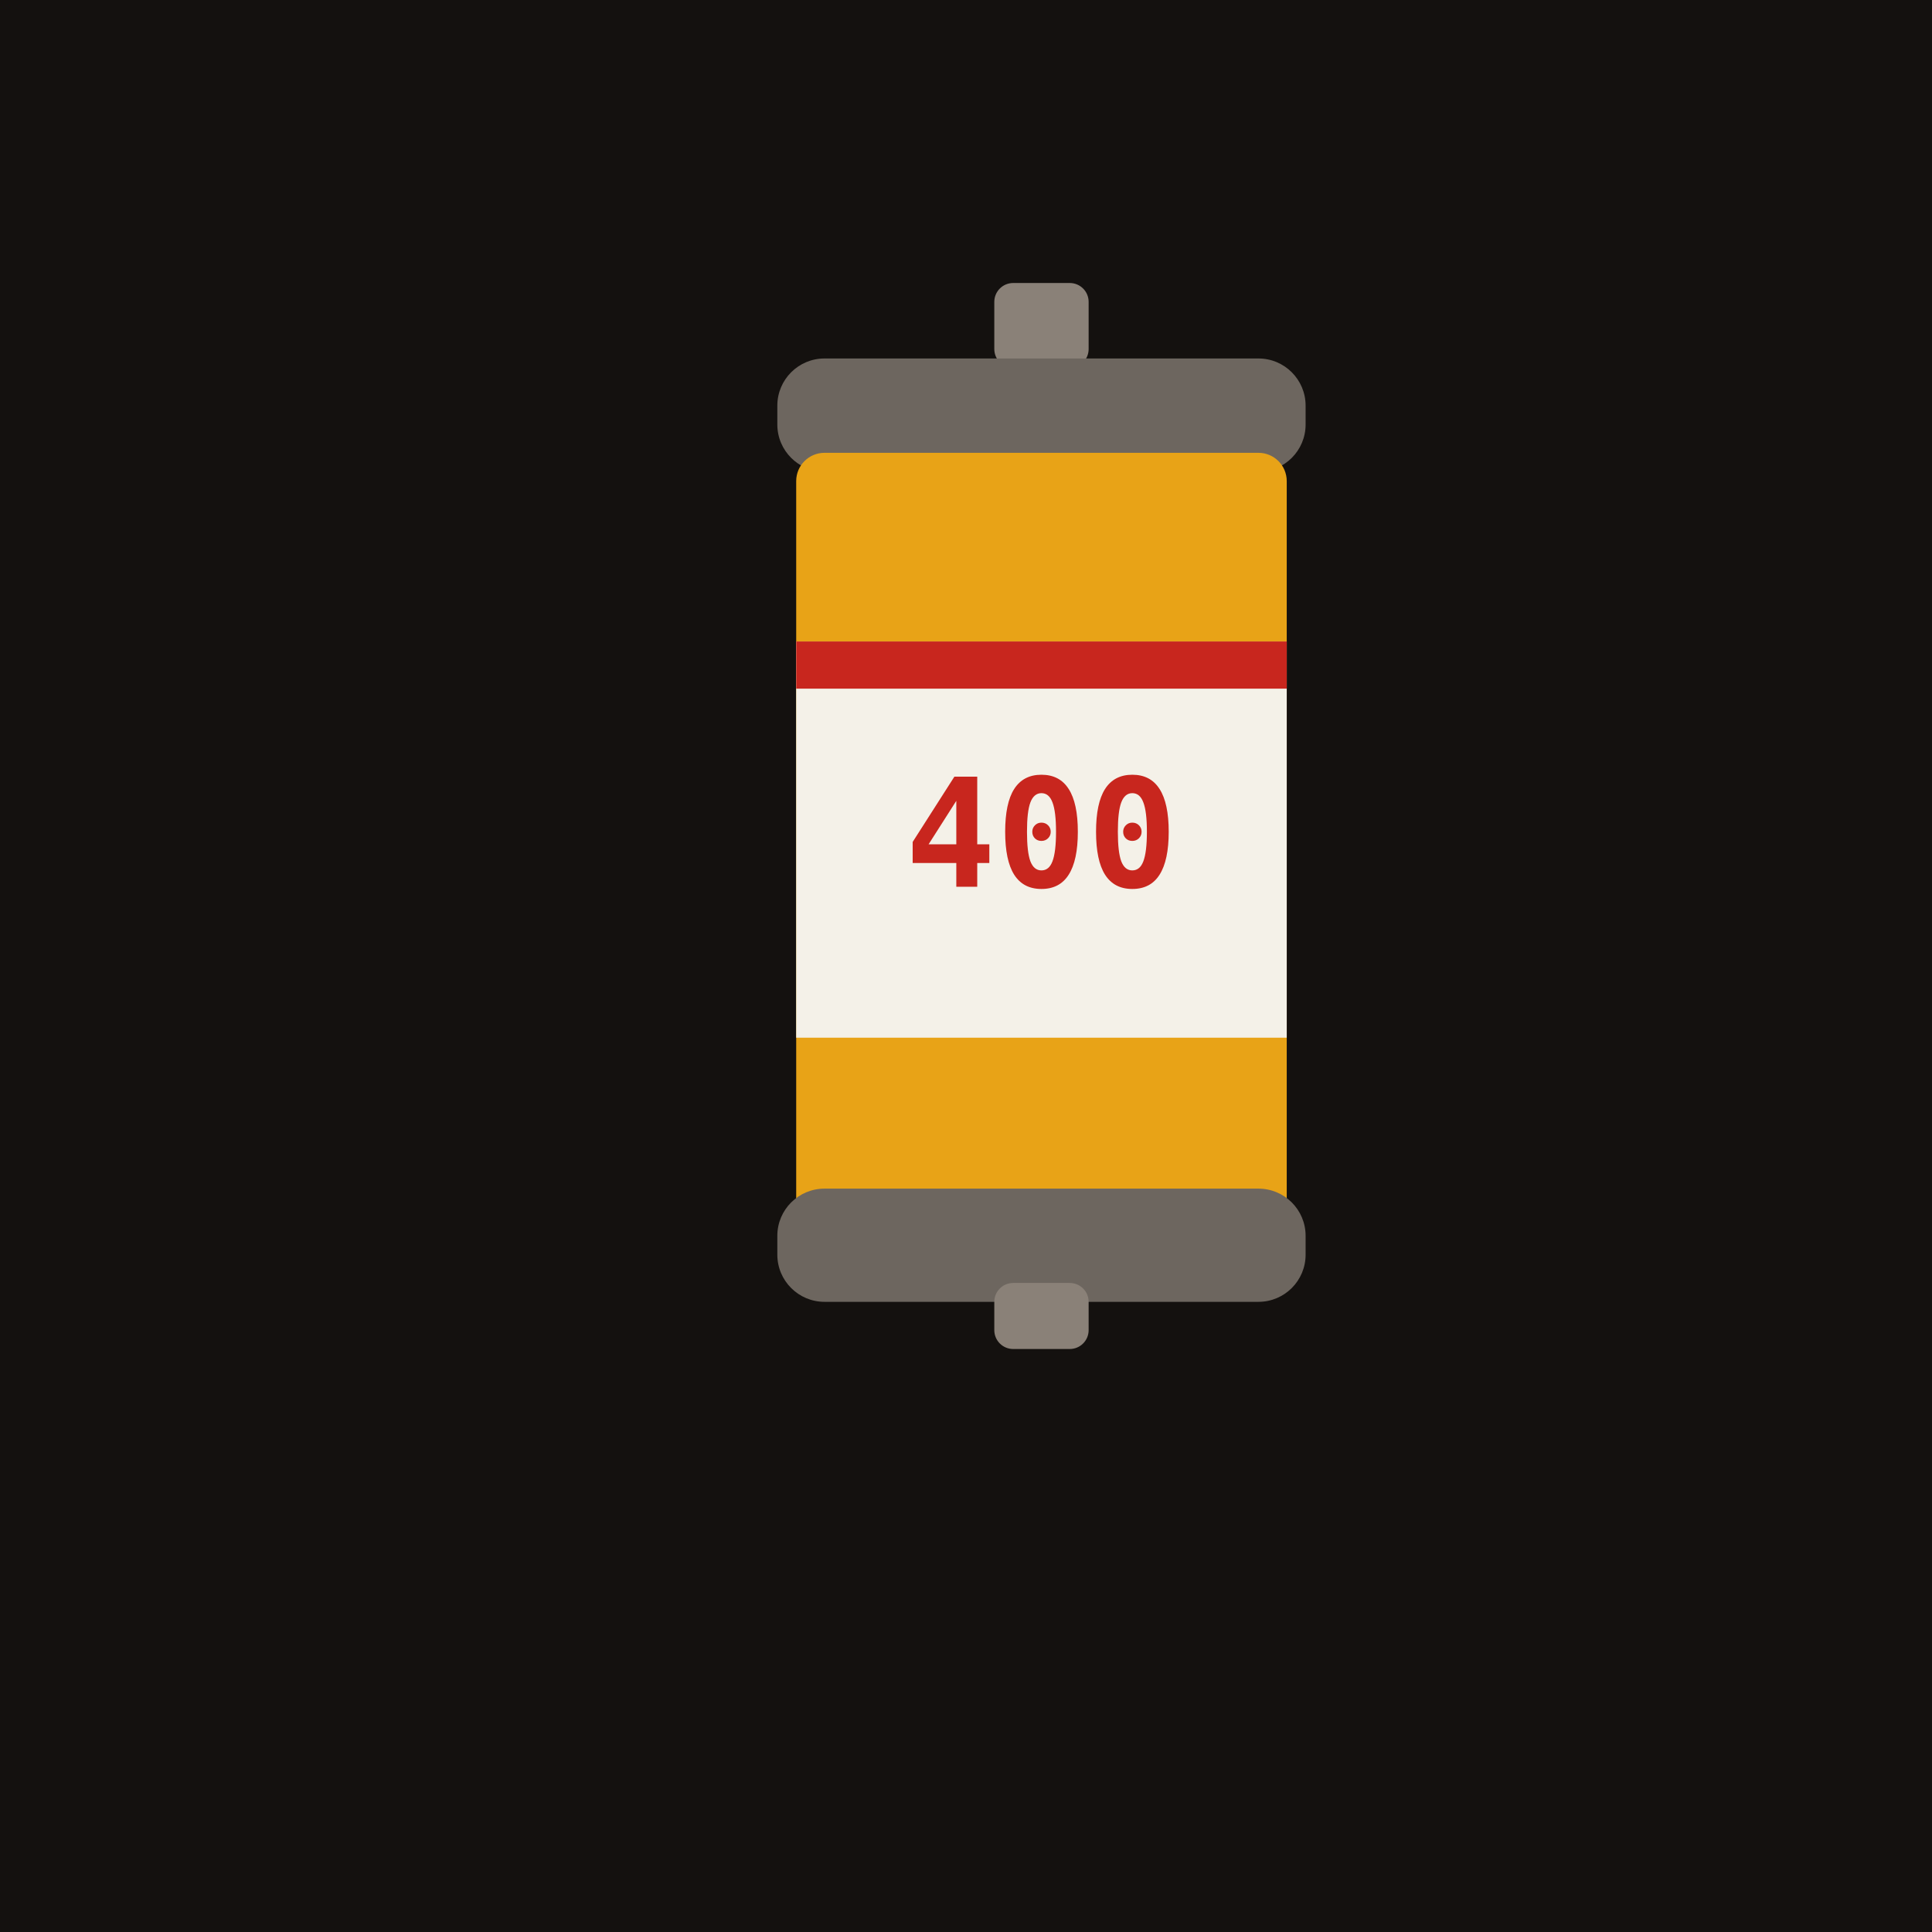
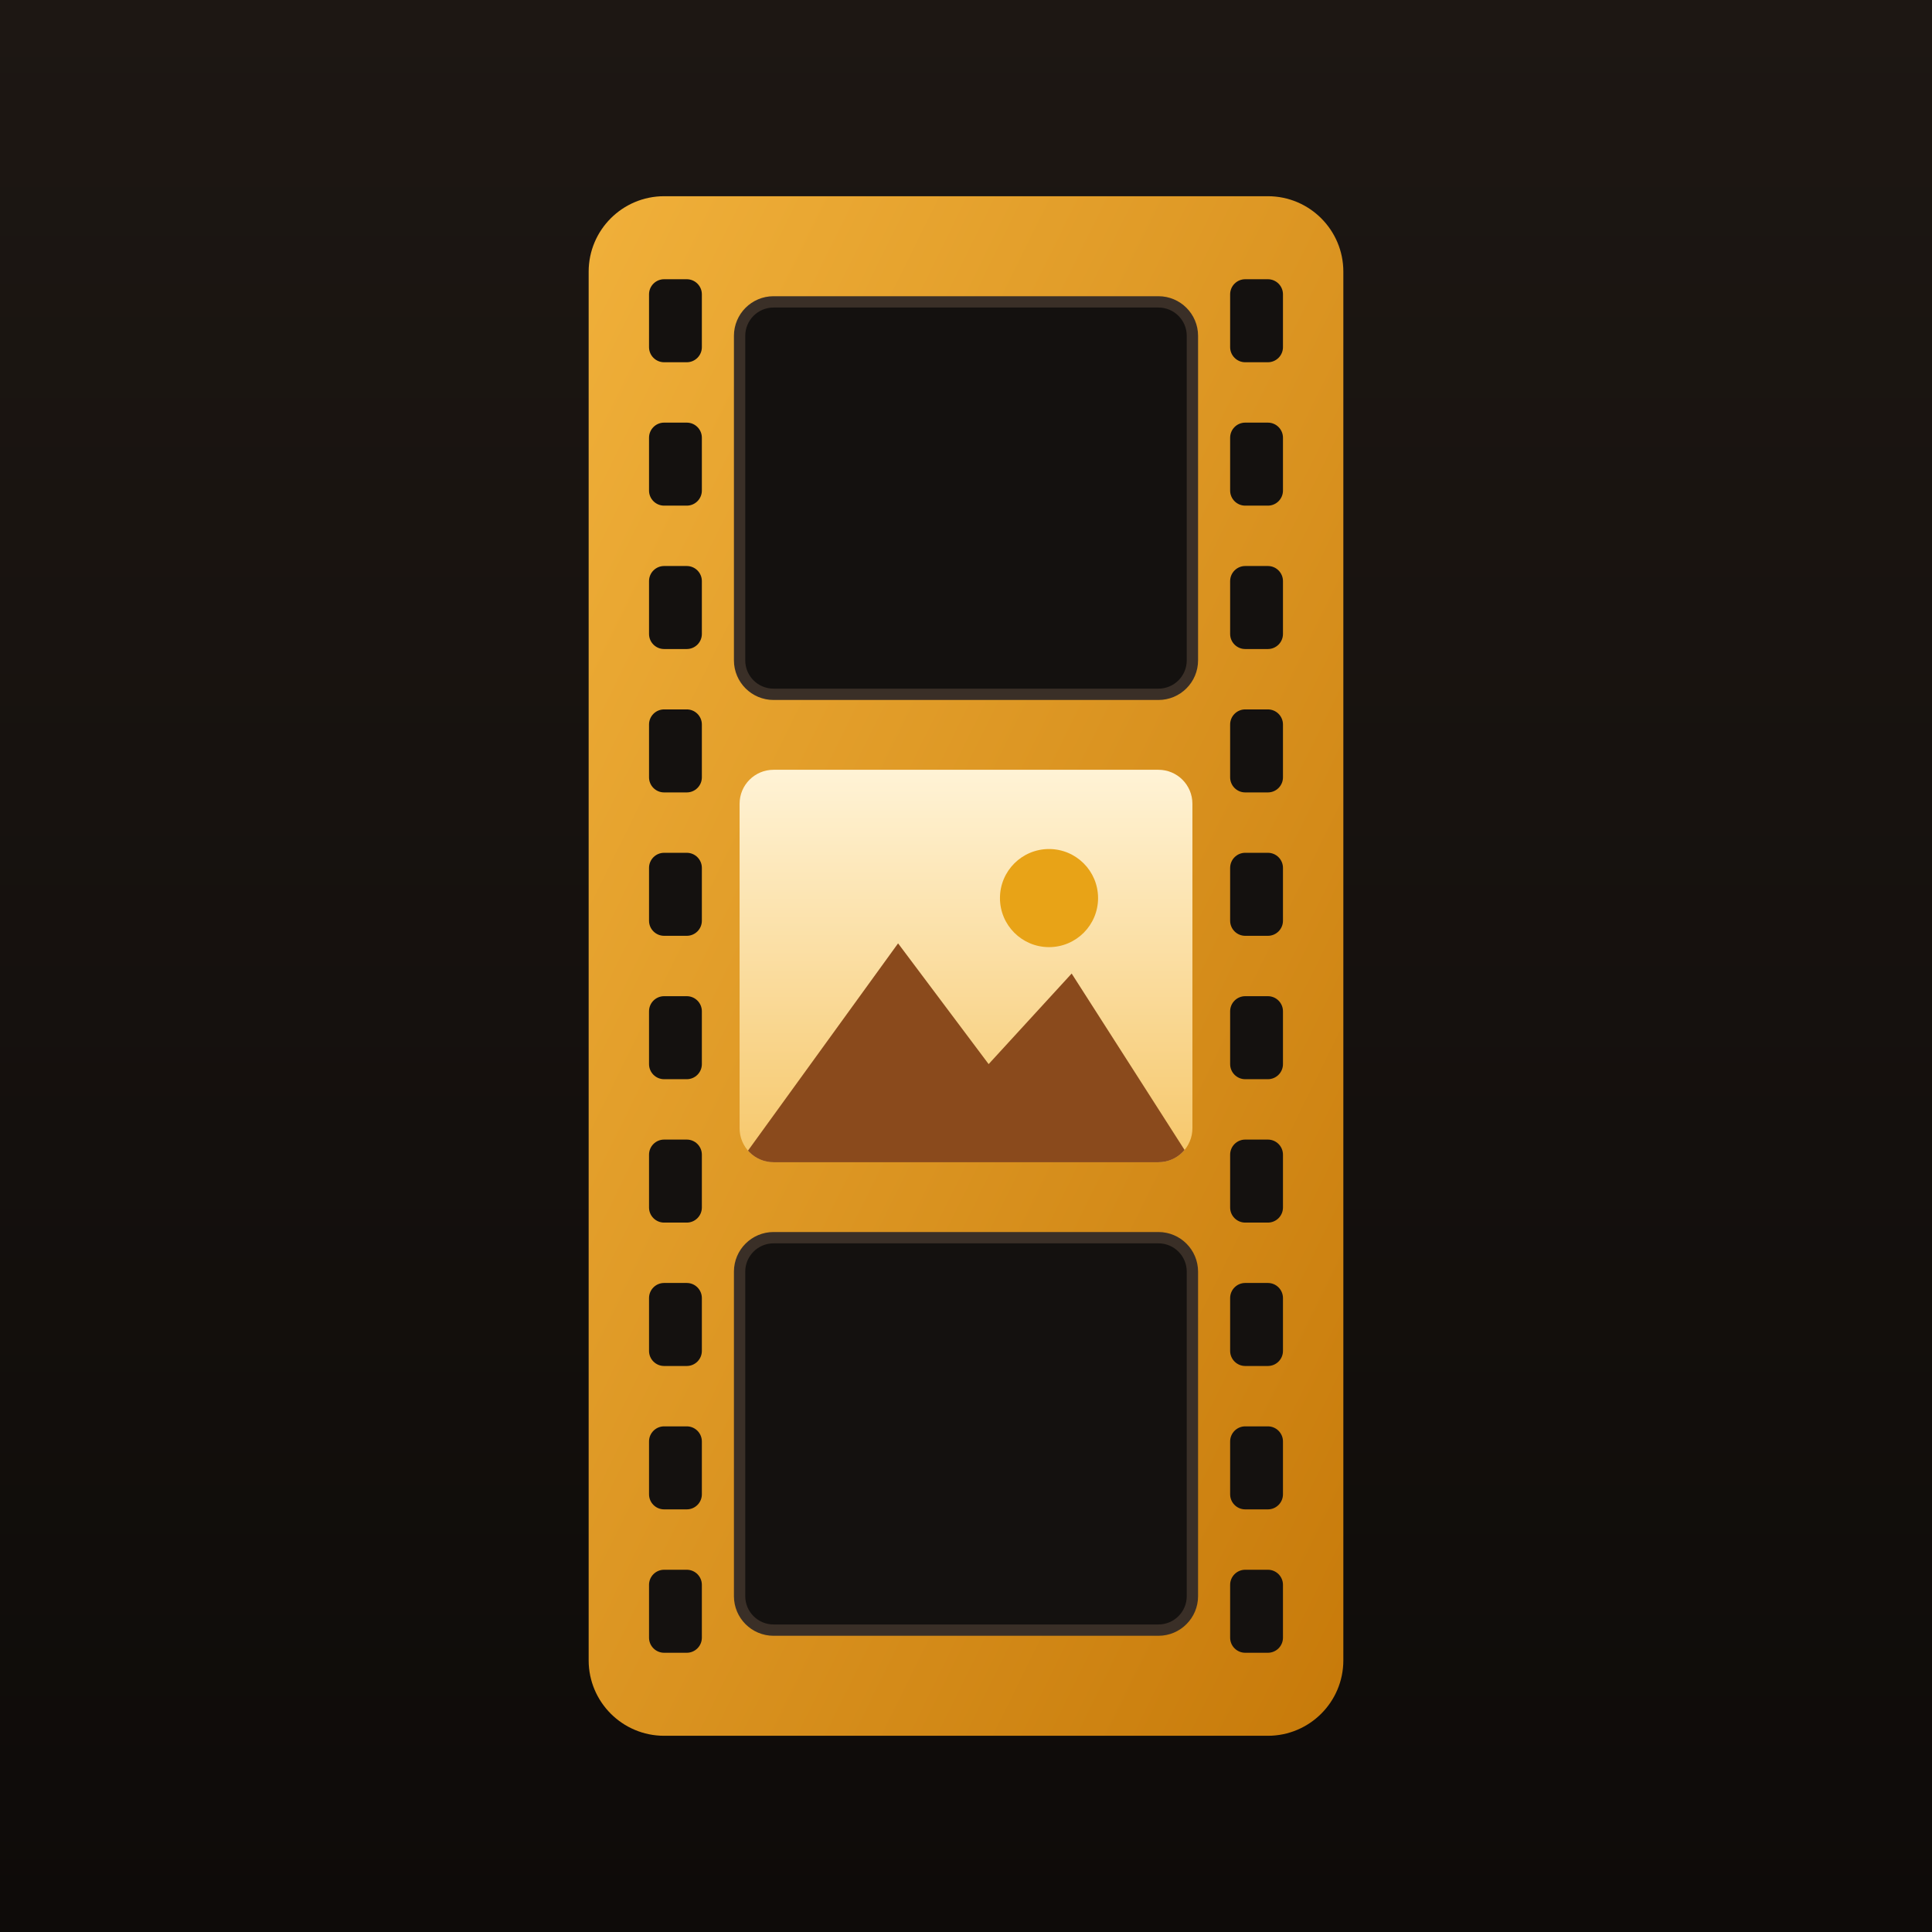
<svg xmlns="http://www.w3.org/2000/svg" viewBox="0 0 512 512">
-   <rect width="512" height="512" fill="#14110f" />
-   <g transform="translate(176 70) scale(2.5)">
-     <rect x="35" y="2" width="10" height="9" rx="2" fill="#8a8178" />
-     <rect x="12" y="10" width="56" height="12" rx="5" fill="#6d665f" />
-     <rect x="14" y="20" width="52" height="82" rx="3" fill="#e8a317" />
-     <rect x="14" y="40" width="52" height="42" fill="#f4f1e8" />
-     <rect x="14" y="40" width="52" height="5" fill="#c8261e" />
-     <text x="40" y="66" text-anchor="middle" font-size="16" font-weight="900" fill="#c8261e" font-family="monospace">400</text>
-     <rect x="12" y="98" width="56" height="12" rx="5" fill="#6d665f" />
-     <rect x="35" y="108" width="10" height="7" rx="2" fill="#8a8178" />
+   <defs>
+     <linearGradient id="bg" x1="0" y1="0" x2="0" y2="1">
+       <stop offset="0" stop-color="#1d1713" />
+       <stop offset="1" stop-color="#0e0b09" />
+     </linearGradient>
+     <linearGradient id="base" x1="0" y1="0" x2="1" y2="1">
+       <stop offset="0" stop-color="#f0b03a" />
+       <stop offset="1" stop-color="#c77a0a" />
+     </linearGradient>
+     <linearGradient id="lit" x1="0" y1="0" x2="0" y2="1">
+       <stop offset="0" stop-color="#fff3d6" />
+       <stop offset="1" stop-color="#f6c76a" />
+     </linearGradient>
+     <clipPath id="f2">
+       <rect x="196" y="204" width="120" height="104" rx="9" />
+     </clipPath>
+   </defs>
+   <rect width="512" height="512" fill="url(#bg)" />
+   <rect x="156" y="52" width="200" height="408" rx="20" fill="url(#base)" />
+   <rect x="172" y="74" width="14" height="22" rx="4" fill="#14110f" />
+   <rect x="172" y="112" width="14" height="22" rx="4" fill="#14110f" />
+   <rect x="172" y="150" width="14" height="22" rx="4" fill="#14110f" />
+   <rect x="172" y="188" width="14" height="22" rx="4" fill="#14110f" />
+   <rect x="172" y="226" width="14" height="22" rx="4" fill="#14110f" />
+   <rect x="172" y="264" width="14" height="22" rx="4" fill="#14110f" />
+   <rect x="172" y="302" width="14" height="22" rx="4" fill="#14110f" />
+   <rect x="172" y="340" width="14" height="22" rx="4" fill="#14110f" />
+   <rect x="172" y="378" width="14" height="22" rx="4" fill="#14110f" />
+   <rect x="172" y="416" width="14" height="22" rx="4" fill="#14110f" />
+   <rect x="326" y="74" width="14" height="22" rx="4" fill="#14110f" />
+   <rect x="326" y="112" width="14" height="22" rx="4" fill="#14110f" />
+   <rect x="326" y="150" width="14" height="22" rx="4" fill="#14110f" />
+   <rect x="326" y="188" width="14" height="22" rx="4" fill="#14110f" />
+   <rect x="326" y="226" width="14" height="22" rx="4" fill="#14110f" />
+   <rect x="326" y="264" width="14" height="22" rx="4" fill="#14110f" />
+   <rect x="326" y="302" width="14" height="22" rx="4" fill="#14110f" />
+   <rect x="326" y="340" width="14" height="22" rx="4" fill="#14110f" />
+   <rect x="326" y="378" width="14" height="22" rx="4" fill="#14110f" />
+   <rect x="326" y="416" width="14" height="22" rx="4" fill="#14110f" />
+   <rect x="196" y="80" width="120" height="104" rx="9" fill="#14110f" />
+   <rect x="196" y="204" width="120" height="104" rx="9" fill="url(#lit)" />
+   <g clip-path="url(#f2)">
+     <circle cx="278" cy="238" r="13" fill="#e8a317" />
+     <path d="M196 308 L238 250 L262 282 L284 258 L316 308 Z" fill="#8a4a1c" />
  </g>
+   <rect x="196" y="328" width="120" height="104" rx="9" fill="#14110f" />
+   <rect x="196" y="80" width="120" height="104" rx="9" fill="none" stroke="#3a2f27" stroke-width="3" />
+   <rect x="196" y="328" width="120" height="104" rx="9" fill="none" stroke="#3a2f27" stroke-width="3" />
</svg>
